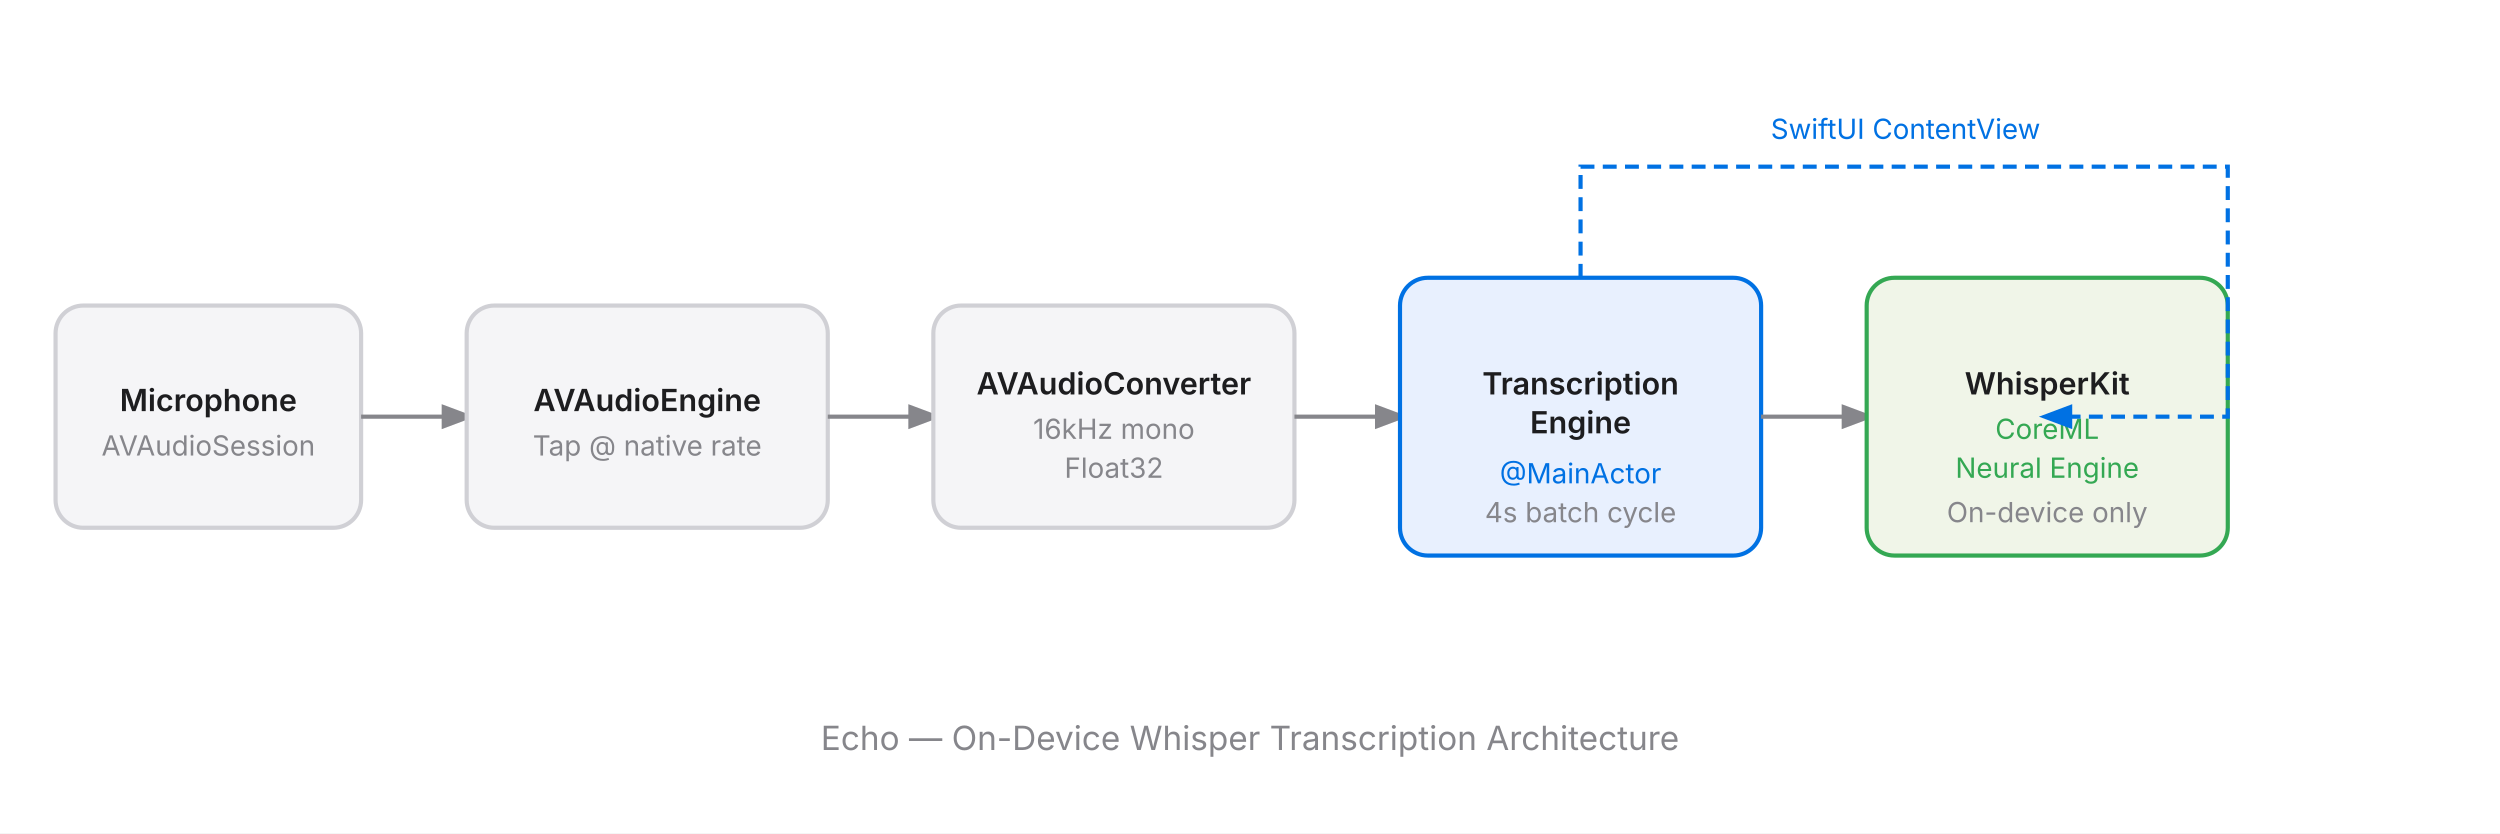
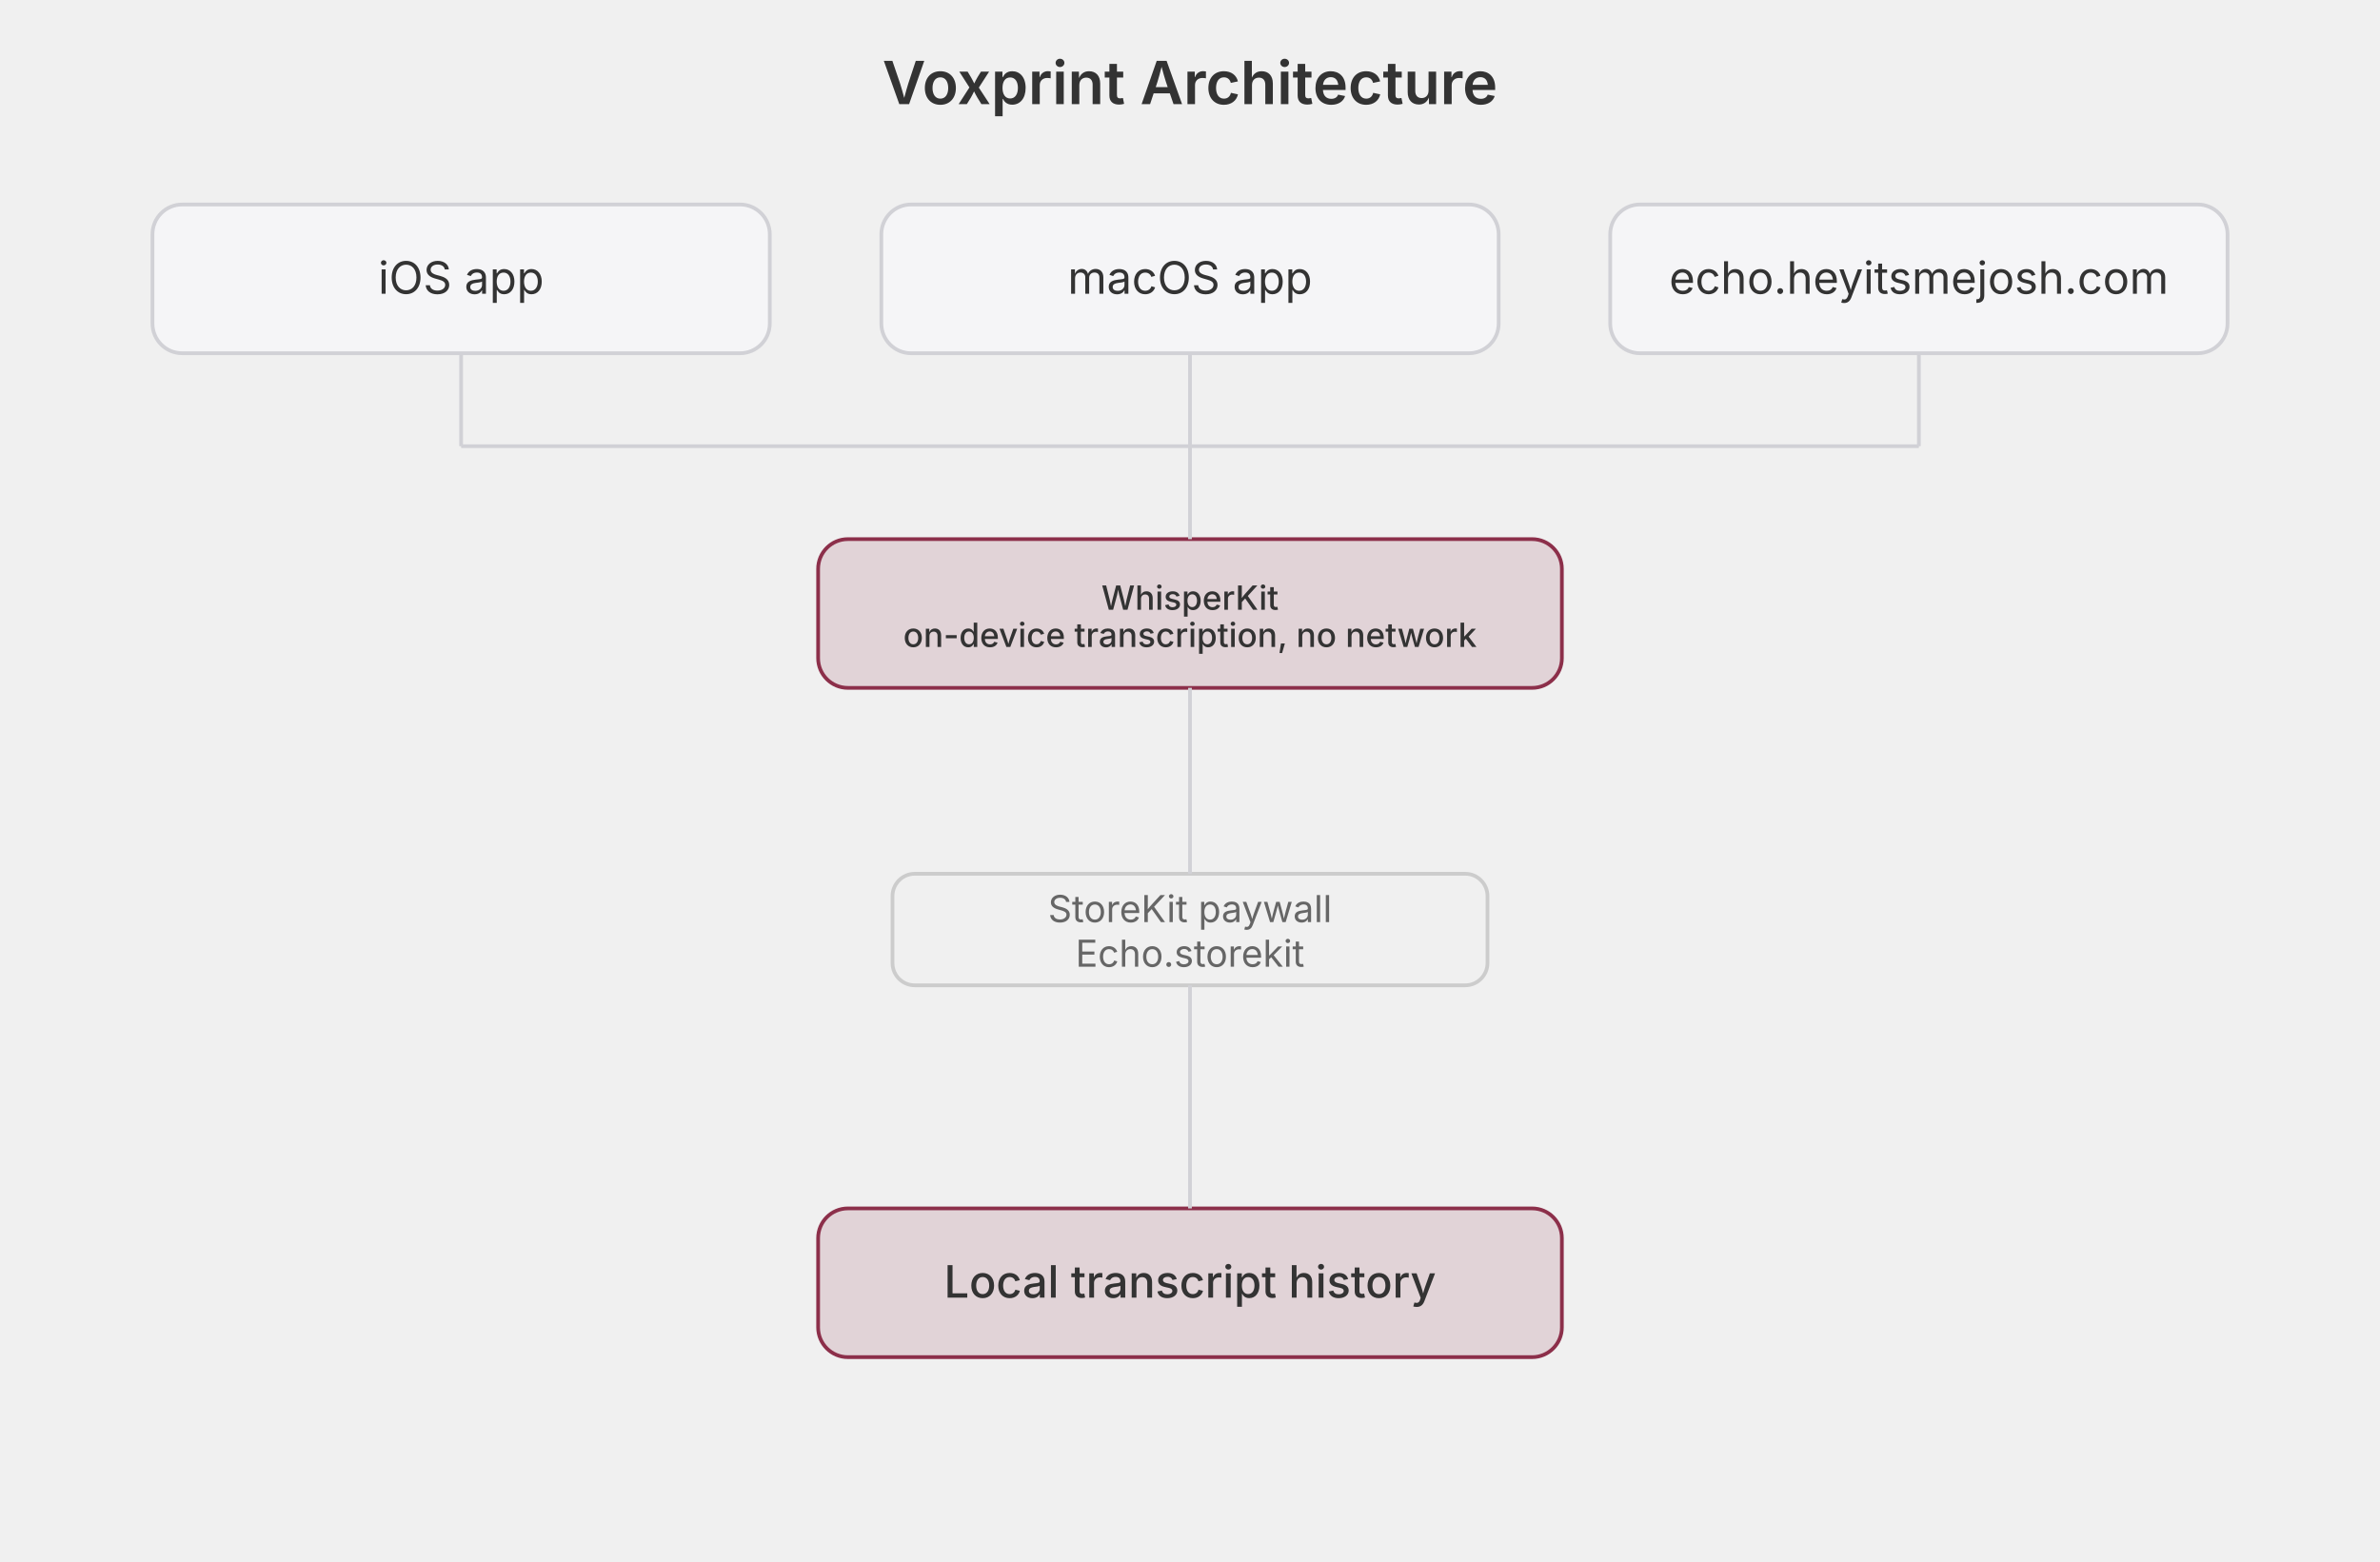
- <svg xmlns="http://www.w3.org/2000/svg" viewBox="0 0 900 300" width="900" height="300">
-   <rect width="900" height="300" style="fill:#ffffff" />
-   <rect x="20" y="110" width="110" height="80" rx="10" style="fill:#f5f5f7;stroke:#d0d0d5;stroke-width:1.5" />
-   <text x="75" y="148" style="font-family:-apple-system,sans-serif;font-size:11px;font-weight:600;fill:#1d1d1f;text-anchor:middle">Microphone</text>
-   <text x="75" y="164" style="font-family:-apple-system,sans-serif;font-size:10px;fill:#86868b;text-anchor:middle">AVAudioSession</text>
-   <line x1="130" y1="150" x2="168" y2="150" style="stroke:#86868b;stroke-width:1.5;marker-end:url(#arr)" />
-   <rect x="168" y="110" width="130" height="80" rx="10" style="fill:#f5f5f7;stroke:#d0d0d5;stroke-width:1.5" />
-   <text x="233" y="148" style="font-family:-apple-system,sans-serif;font-size:11px;font-weight:600;fill:#1d1d1f;text-anchor:middle">AVAudioEngine</text>
-   <text x="233" y="164" style="font-family:-apple-system,sans-serif;font-size:10px;fill:#86868b;text-anchor:middle">Tap @ native rate</text>
-   <line x1="298" y1="150" x2="336" y2="150" style="stroke:#86868b;stroke-width:1.5;marker-end:url(#arr)" />
-   <rect x="336" y="110" width="130" height="80" rx="10" style="fill:#f5f5f7;stroke:#d0d0d5;stroke-width:1.5" />
-   <text x="401" y="142" style="font-family:-apple-system,sans-serif;font-size:11px;font-weight:600;fill:#1d1d1f;text-anchor:middle">AVAudioConverter</text>
-   <text x="401" y="158" style="font-family:-apple-system,sans-serif;font-size:10px;fill:#86868b;text-anchor:middle">16kHz mono</text>
-   <text x="401" y="172" style="font-family:-apple-system,sans-serif;font-size:10px;fill:#86868b;text-anchor:middle">Float32</text>
-   <line x1="466" y1="150" x2="504" y2="150" style="stroke:#86868b;stroke-width:1.5;marker-end:url(#arr)" />
-   <rect x="504" y="100" width="130" height="100" rx="10" style="fill:#e8f0fe;stroke:#0071e3;stroke-width:1.5" />
-   <text x="569" y="142" style="font-family:-apple-system,sans-serif;font-size:11px;font-weight:600;fill:#1d1d1f;text-anchor:middle">Transcription</text>
-   <text x="569" y="156" style="font-family:-apple-system,sans-serif;font-size:11px;font-weight:600;fill:#1d1d1f;text-anchor:middle">Engine</text>
-   <text x="569" y="174" style="font-family:-apple-system,sans-serif;font-size:10px;fill:#0071e3;text-anchor:middle">@MainActor</text>
-   <text x="569" y="188" style="font-family:-apple-system,sans-serif;font-size:10px;fill:#86868b;text-anchor:middle">4s batch cycle</text>
-   <line x1="634" y1="150" x2="672" y2="150" style="stroke:#86868b;stroke-width:1.5;marker-end:url(#arr)" />
-   <rect x="672" y="100" width="130" height="100" rx="10" style="fill:#f0f5e8;stroke:#34a853;stroke-width:1.5" />
-   <text x="737" y="142" style="font-family:-apple-system,sans-serif;font-size:11px;font-weight:600;fill:#1d1d1f;text-anchor:middle">WhisperKit</text>
-   <text x="737" y="158" style="font-family:-apple-system,sans-serif;font-size:10px;fill:#34a853;text-anchor:middle">CoreML</text>
-   <text x="737" y="172" style="font-family:-apple-system,sans-serif;font-size:10px;fill:#34a853;text-anchor:middle">Neural Engine</text>
-   <text x="737" y="188" style="font-family:-apple-system,sans-serif;font-size:10px;fill:#86868b;text-anchor:middle">On-device only</text>
-   <path d="M569 100 L569 60 L802 60 L802 150 L737 150" style="fill:none;stroke:#0071e3;stroke-width:1.5;stroke-dasharray:5,3;marker-end:url(#arrb)" />
-   <text x="686" y="50" style="font-family:-apple-system,sans-serif;font-size:10px;fill:#0071e3;text-anchor:middle">SwiftUI ContentView</text>
-   <defs>
-     <marker id="arr" markerWidth="8" markerHeight="8" refX="6" refY="3" orient="auto">
-       <path d="M0,0 L0,6 L8,3 z" style="fill:#86868b" />
-     </marker>
-     <marker id="arrb" markerWidth="8" markerHeight="8" refX="6" refY="3" orient="auto">
-       <path d="M0,0 L0,6 L8,3 z" style="fill:#0071e3" />
-     </marker>
-   </defs>
-   <text x="450" y="270" style="font-family:-apple-system,sans-serif;font-size:12px;fill:#86868b;text-anchor:middle">Echo — On-Device Whisper Transcription Architecture</text>
+ <svg xmlns="http://www.w3.org/2000/svg" width="640" height="420" style="background:#fff;font-family:-apple-system,BlinkMacSystemFont,sans-serif" viewBox="0 0 640 420">
+   <text x="320" y="28" fill="#333" font-size="16" font-weight="600" text-anchor="middle">Voxprint Architecture</text>
+   <rect width="166" height="40" x="41" y="55" fill="#f5f5f7" stroke="#d1d1d6" rx="8" />
+   <text x="124" y="79" fill="#333" font-size="12" text-anchor="middle">iOS app</text>
+   <rect width="166" height="40" x="237" y="55" fill="#f5f5f7" stroke="#d1d1d6" rx="8" />
+   <text x="320" y="79" fill="#333" font-size="12" text-anchor="middle">macOS app</text>
+   <rect width="166" height="40" x="433" y="55" fill="#f5f5f7" stroke="#d1d1d6" rx="8" />
+   <text x="516" y="79" fill="#333" font-size="12" text-anchor="middle">echo.heyitsmejosh.com</text>
+   <rect width="200" height="40" x="220" y="145" fill="#8c2f4a" fill-opacity=".15" stroke="#8c2f4a" rx="8" />
+   <text x="320" y="164" fill="#333" font-size="9" font-weight="500" text-anchor="middle">WhisperKit</text>
+   <text x="320" y="174" fill="#333" font-size="9" font-weight="500" text-anchor="middle">on-device transcription, no network</text>
+   <rect width="160" height="30" x="240" y="235" fill="#f0f0f0" stroke="#ccc" rx="6" />
+   <text x="320" y="248" fill="#666" font-size="10" text-anchor="middle">StoreKit paywall</text>
+   <text x="320" y="260" fill="#666" font-size="10" text-anchor="middle">Echo.storekit</text>
+   <rect width="200" height="40" x="220" y="325" fill="#8c2f4a" fill-opacity=".15" stroke="#8c2f4a" rx="8" />
+   <text x="320" y="349" fill="#333" font-size="12" font-weight="500" text-anchor="middle">Local transcript history</text>
+   <path stroke="#d1d1d6" fill="none" d="M124 95v25M320 95v25M516 95v25M124 120H516M320 120V145M320 185V235M320 265V325" />
</svg>
